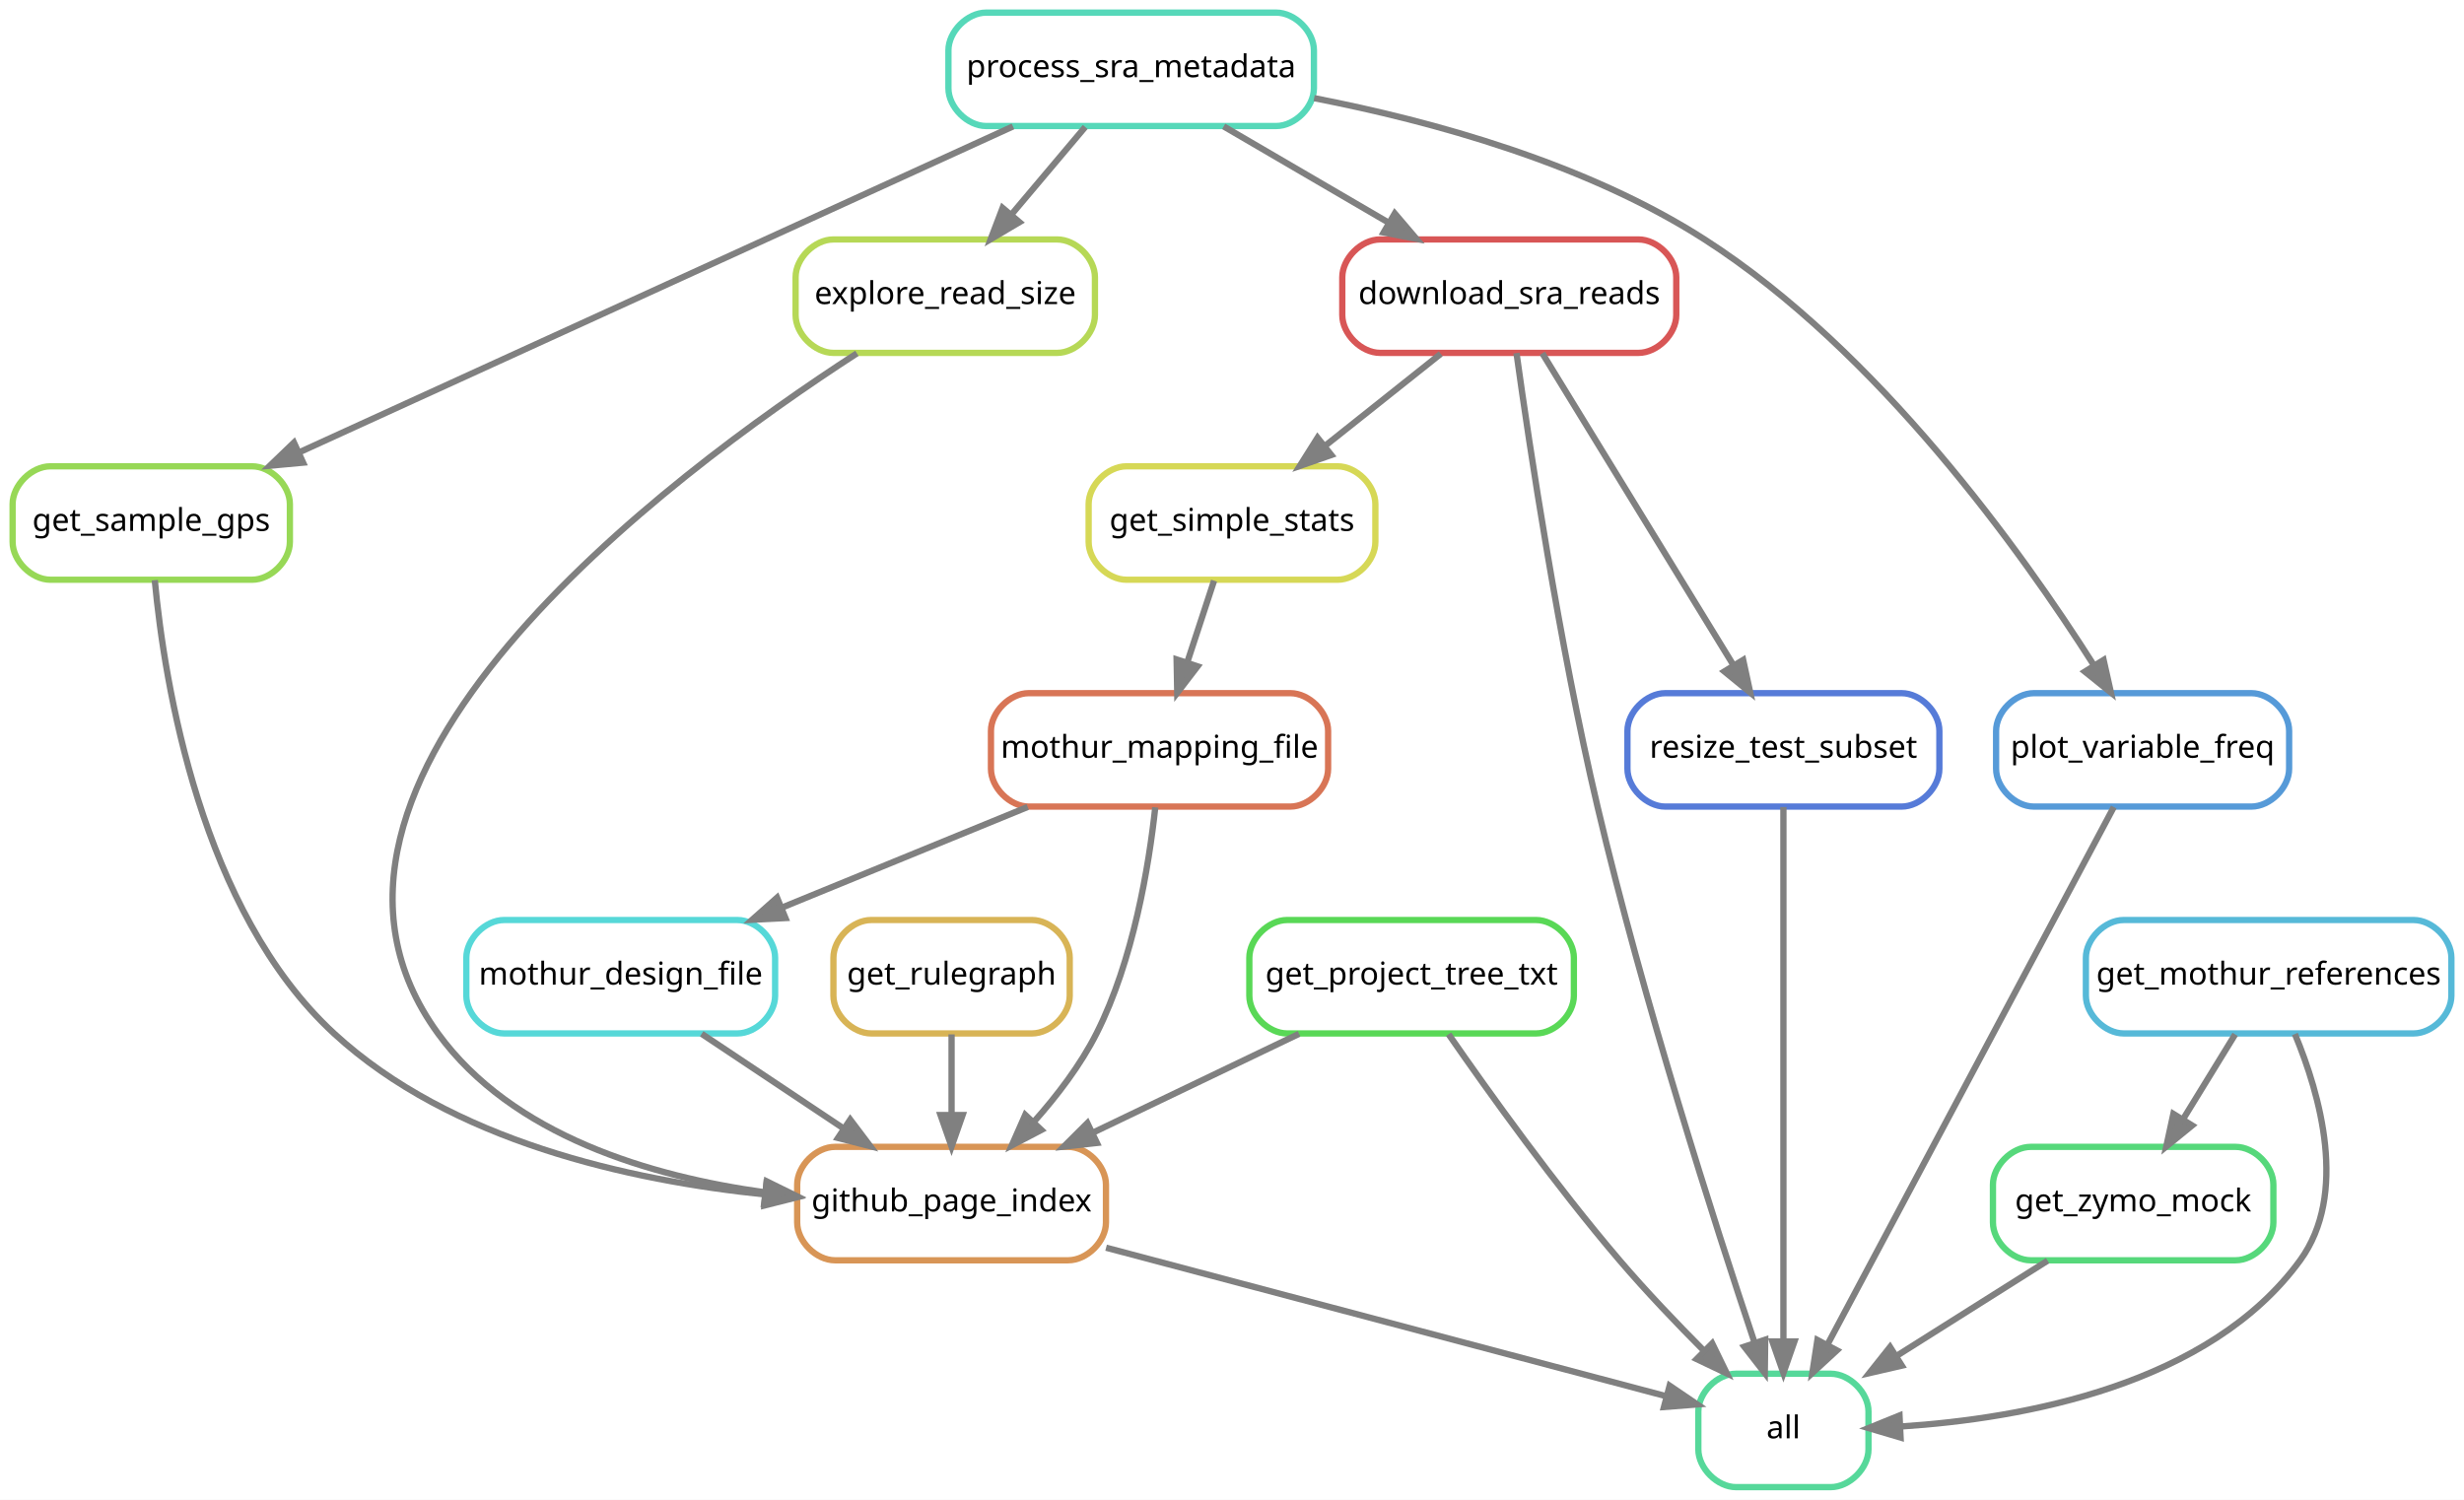
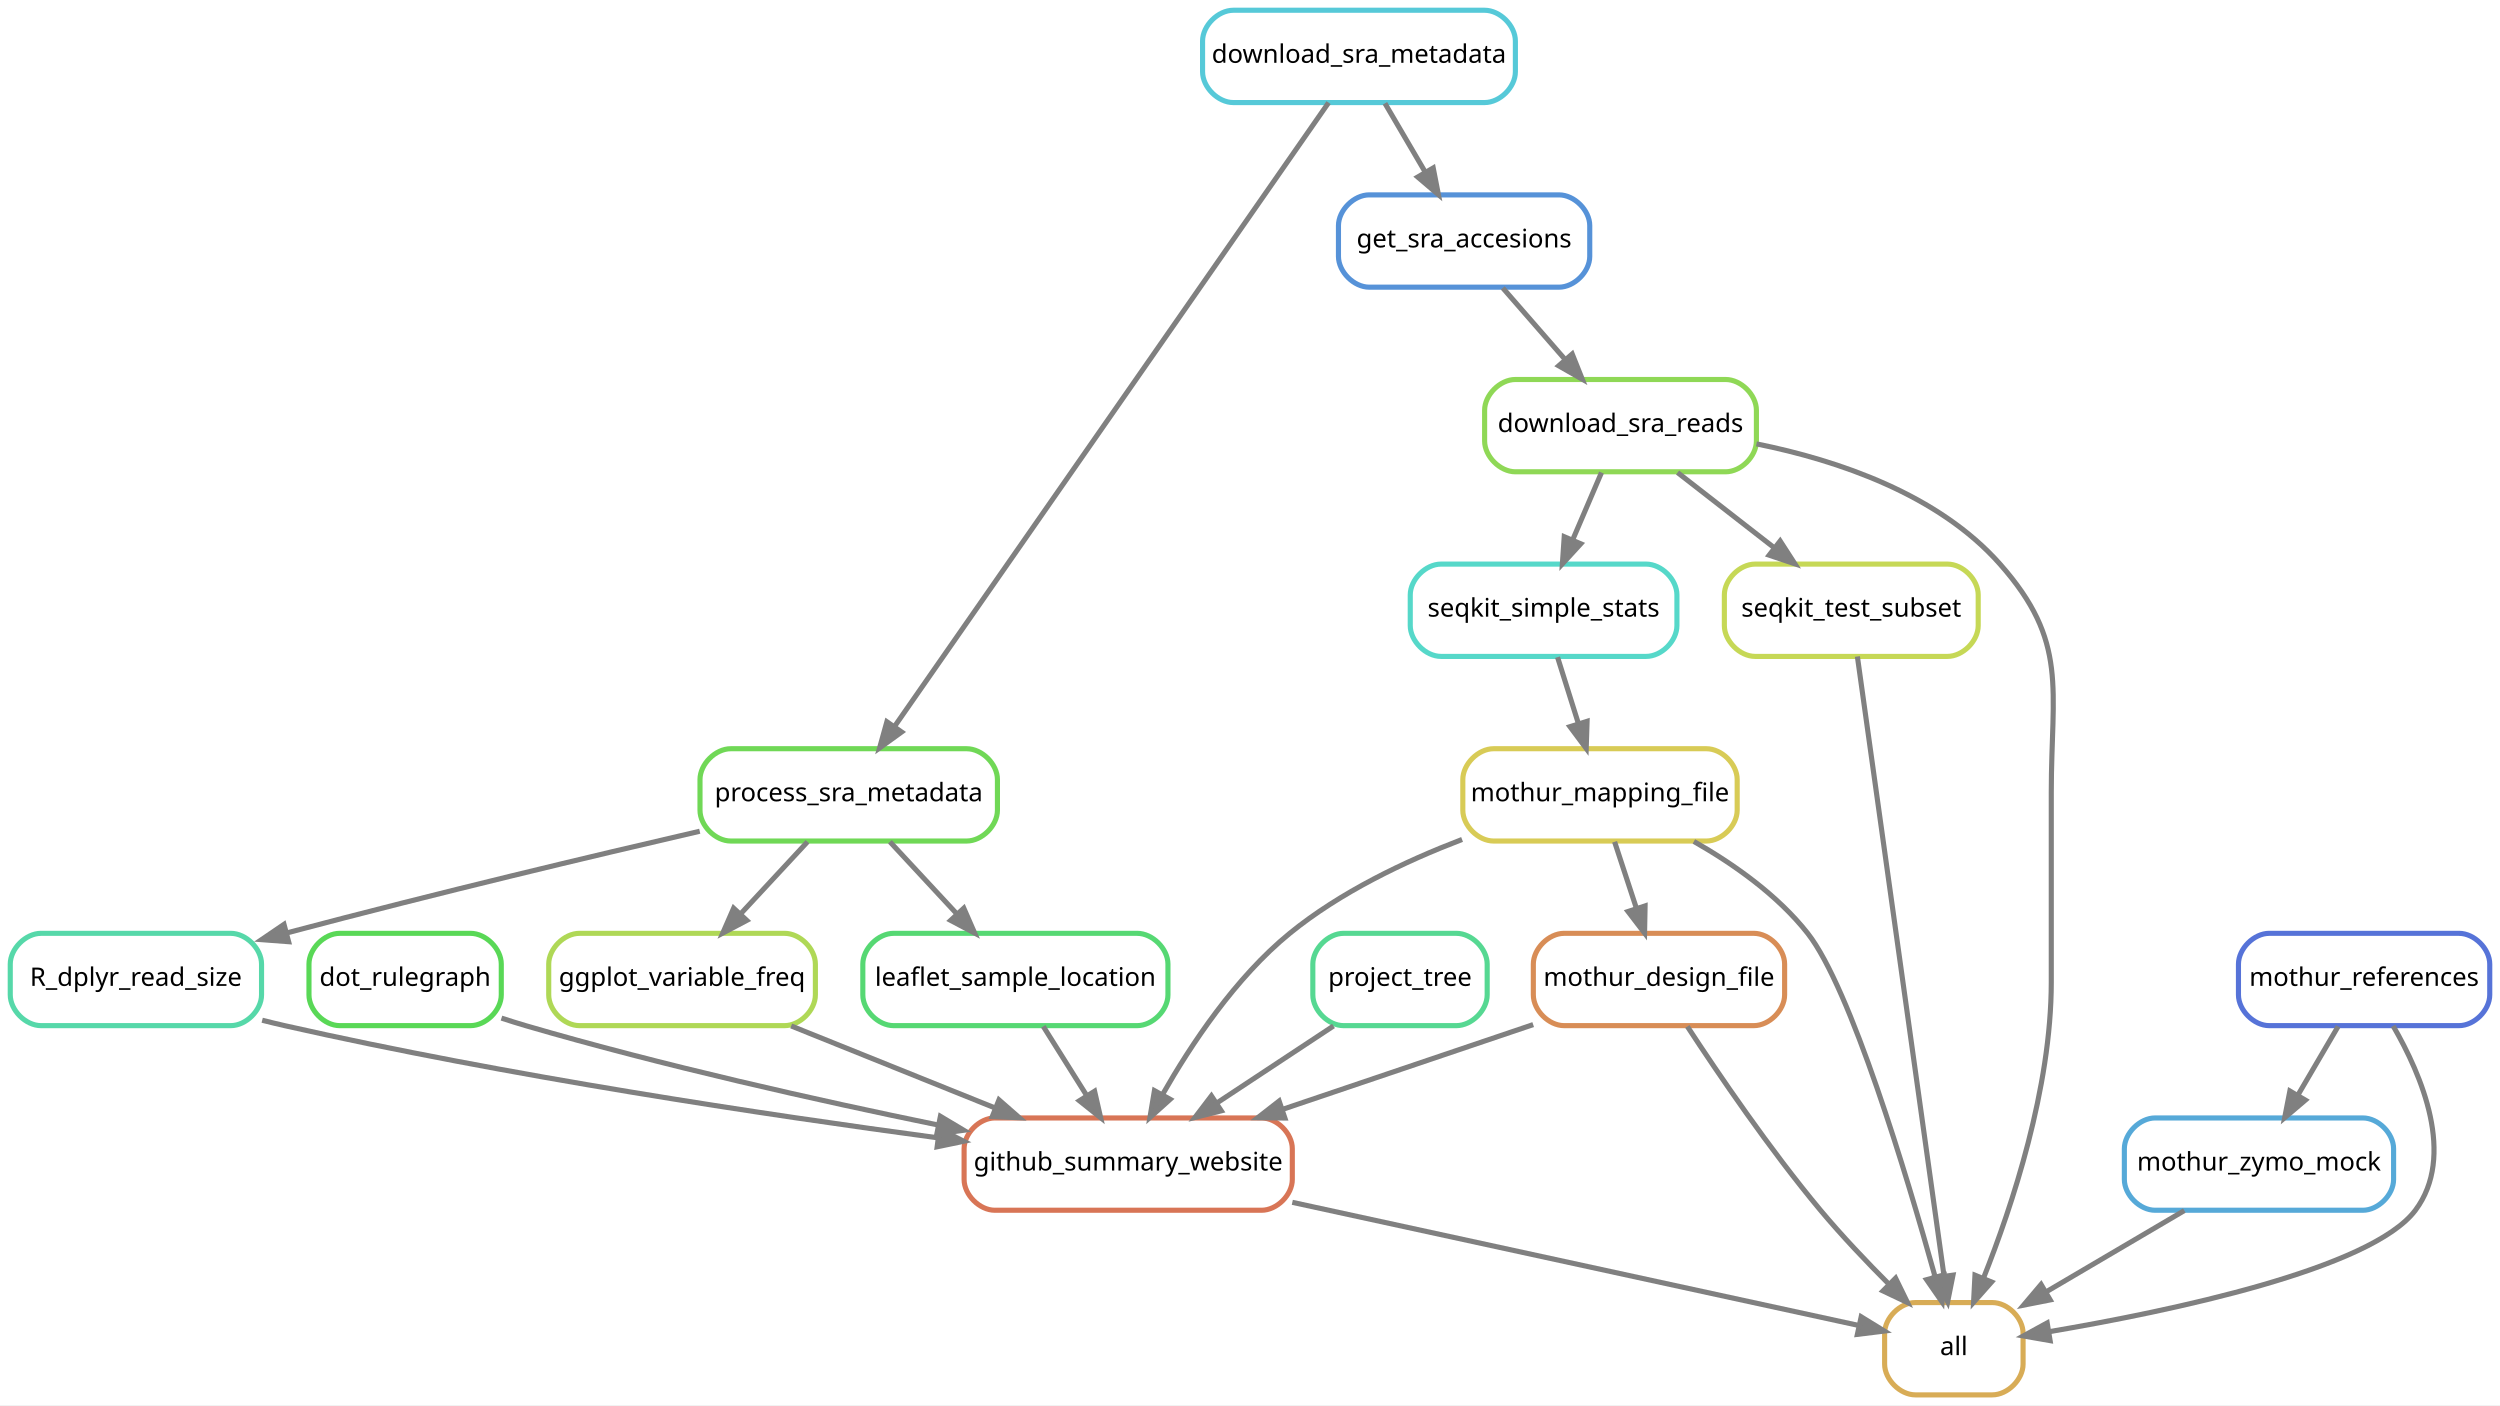
- <svg xmlns="http://www.w3.org/2000/svg" width="782pt" height="476pt" viewBox="0.00 0.00 782.00 476.00">
-   <g id="graph0" class="graph" transform="scale(1 1) rotate(0) translate(4 472)">
-     <polygon fill="white" stroke="none" points="-4,4 -4,-472 778,-472 778,4 -4,4" />
+ <svg xmlns="http://www.w3.org/2000/svg" width="975pt" height="548pt" viewBox="0.00 0.00 975.00 548.00">
+   <g id="graph0" class="graph" transform="scale(1 1) rotate(0) translate(4 544)">
+     <polygon fill="white" stroke="none" points="-4,4 -4,-544 971,-544 971,4 -4,4" />
    <g id="node1" class="node">
-       <path fill="none" stroke="#56d89a" stroke-width="2" d="M577,-36C577,-36 547,-36 547,-36 541,-36 535,-30 535,-24 535,-24 535,-12 535,-12 535,-6 541,0 547,0 547,0 577,0 577,0 583,0 589,-6 589,-12 589,-12 589,-24 589,-24 589,-30 583,-36 577,-36" />
-       <text text-anchor="middle" x="562" y="-15.5" font-family="sans" font-size="10.00">all</text>
+       <path fill="none" stroke="#d8ac56" stroke-width="2" d="M773,-36C773,-36 743,-36 743,-36 737,-36 731,-30 731,-24 731,-24 731,-12 731,-12 731,-6 737,0 743,0 743,0 773,0 773,0 779,0 785,-6 785,-12 785,-12 785,-24 785,-24 785,-30 779,-36 773,-36" />
+       <text text-anchor="middle" x="758" y="-15.5" font-family="sans" font-size="10.00">all</text>
    </g>
    <g id="node2" class="node">
-       <path fill="none" stroke="#d89556" stroke-width="2" d="M335,-108C335,-108 261,-108 261,-108 255,-108 249,-102 249,-96 249,-96 249,-84 249,-84 249,-78 255,-72 261,-72 261,-72 335,-72 335,-72 341,-72 347,-78 347,-84 347,-84 347,-96 347,-96 347,-102 341,-108 335,-108" />
-       <text text-anchor="middle" x="298" y="-87.5" font-family="sans" font-size="10.00">github_page_index</text>
+       <path fill="none" stroke="#d87556" stroke-width="2" d="M488,-108C488,-108 384,-108 384,-108 378,-108 372,-102 372,-96 372,-96 372,-84 372,-84 372,-78 378,-72 384,-72 384,-72 488,-72 488,-72 494,-72 500,-78 500,-84 500,-84 500,-96 500,-96 500,-102 494,-108 488,-108" />
+       <text text-anchor="middle" x="436" y="-87.5" font-family="sans" font-size="10.00">github_summary_website</text>
    </g>
    <g id="edge6" class="edge">
-       <path fill="none" stroke="grey" stroke-width="2" d="M347.04,-76C398.58,-62.33 478.49,-41.14 524.99,-28.81" />
-       <polygon fill="grey" stroke="grey" stroke-width="2" points="525.89,-32.2 534.66,-26.25 524.09,-25.43 525.89,-32.2" />
+       <path fill="none" stroke="grey" stroke-width="2" d="M500,-75.09C566.17,-60.7 667.18,-38.74 721.08,-27.03" />
+       <polygon fill="grey" stroke="grey" stroke-width="2" points="721.86,-30.44 730.89,-24.89 720.38,-23.6 721.86,-30.44" />
    </g>
    <g id="node3" class="node">
-       <path fill="none" stroke="#d8b456" stroke-width="2" d="M323.5,-180C323.5,-180 272.5,-180 272.5,-180 266.5,-180 260.5,-174 260.5,-168 260.5,-168 260.5,-156 260.5,-156 260.5,-150 266.5,-144 272.5,-144 272.5,-144 323.5,-144 323.5,-144 329.5,-144 335.5,-150 335.5,-156 335.5,-156 335.5,-168 335.5,-168 335.5,-174 329.5,-180 323.5,-180" />
-       <text text-anchor="middle" x="298" y="-159.5" font-family="sans" font-size="10.00">get_rulegraph</text>
+       <path fill="none" stroke="#59d856" stroke-width="2" d="M179.5,-180C179.5,-180 128.5,-180 128.5,-180 122.5,-180 116.5,-174 116.5,-168 116.5,-168 116.5,-156 116.5,-156 116.5,-150 122.5,-144 128.5,-144 128.5,-144 179.5,-144 179.5,-144 185.5,-144 191.5,-150 191.5,-156 191.5,-156 191.5,-168 191.5,-168 191.5,-174 185.5,-180 179.5,-180" />
+       <text text-anchor="middle" x="154" y="-159.5" font-family="sans" font-size="10.00">dot_rulegraph</text>
+     </g>
+     <g id="edge14" class="edge">
+       <path fill="none" stroke="grey" stroke-width="2" d="M191.57,-146.94C194.75,-145.9 197.92,-144.9 201,-144 254.2,-128.45 315.3,-114.79 361.86,-105.24" />
+       <polygon fill="grey" stroke="grey" stroke-width="2" points="362.76,-108.63 371.86,-103.2 361.37,-101.77 362.76,-108.63" />
+     </g>
+     <g id="node4" class="node">
+       <path fill="none" stroke="#afd856" stroke-width="2" d="M302,-180C302,-180 222,-180 222,-180 216,-180 210,-174 210,-168 210,-168 210,-156 210,-156 210,-150 216,-144 222,-144 222,-144 302,-144 302,-144 308,-144 314,-150 314,-156 314,-156 314,-168 314,-168 314,-174 308,-180 302,-180" />
+       <text text-anchor="middle" x="262" y="-159.5" font-family="sans" font-size="10.00">ggplot_variable_freq</text>
+     </g>
+     <g id="edge10" class="edge">
+       <path fill="none" stroke="grey" stroke-width="2" d="M304.57,-143.88C328.56,-134.22 358.73,-122.09 384.1,-111.88" />
+       <polygon fill="grey" stroke="grey" stroke-width="2" points="385.6,-115.05 393.57,-108.07 382.99,-108.55 385.6,-115.05" />
+     </g>
+     <g id="node5" class="node">
+       <path fill="none" stroke="#70d856" stroke-width="2" d="M373,-252C373,-252 281,-252 281,-252 275,-252 269,-246 269,-240 269,-240 269,-228 269,-228 269,-222 275,-216 281,-216 281,-216 373,-216 373,-216 379,-216 385,-222 385,-228 385,-228 385,-240 385,-240 385,-246 379,-252 373,-252" />
+       <text text-anchor="middle" x="327" y="-231.5" font-family="sans" font-size="10.00">process_sra_metadata</text>
+     </g>
+     <g id="edge15" class="edge">
+       <path fill="none" stroke="grey" stroke-width="2" d="M310.93,-215.7C303.06,-207.22 293.44,-196.86 284.83,-187.58" />
+       <polygon fill="grey" stroke="grey" stroke-width="2" points="287.25,-185.05 277.88,-180.1 282.12,-189.81 287.25,-185.05" />
+     </g>
+     <g id="node7" class="node">
+       <path fill="none" stroke="#56d873" stroke-width="2" d="M439.5,-180C439.5,-180 344.5,-180 344.5,-180 338.5,-180 332.5,-174 332.5,-168 332.5,-168 332.5,-156 332.5,-156 332.5,-150 338.5,-144 344.5,-144 344.5,-144 439.5,-144 439.5,-144 445.5,-144 451.5,-150 451.5,-156 451.5,-156 451.5,-168 451.5,-168 451.5,-174 445.5,-180 439.5,-180" />
+       <text text-anchor="middle" x="392" y="-159.5" font-family="sans" font-size="10.00">leaflet_sample_location</text>
+     </g>
+     <g id="edge17" class="edge">
+       <path fill="none" stroke="grey" stroke-width="2" d="M343.07,-215.7C350.94,-207.22 360.56,-196.86 369.17,-187.58" />
+       <polygon fill="grey" stroke="grey" stroke-width="2" points="371.88,-189.81 376.12,-180.1 366.75,-185.05 371.88,-189.81" />
+     </g>
+     <g id="node9" class="node">
+       <path fill="none" stroke="#56d8a9" stroke-width="2" d="M86,-180C86,-180 12,-180 12,-180 6,-180 0,-174 0,-168 0,-168 0,-156 0,-156 0,-150 6,-144 12,-144 12,-144 86,-144 86,-144 92,-144 98,-150 98,-156 98,-156 98,-168 98,-168 98,-174 92,-180 86,-180" />
+       <text text-anchor="middle" x="49" y="-159.5" font-family="sans" font-size="10.00">R_dplyr_read_size</text>
+     </g>
+     <g id="edge18" class="edge">
+       <path fill="none" stroke="grey" stroke-width="2" d="M268.9,-219.82C226.7,-210.05 167.99,-196.09 107.69,-180.12" />
+       <polygon fill="grey" stroke="grey" stroke-width="2" points="108.56,-176.74 98,-177.54 106.76,-183.5 108.56,-176.74" />
+     </g>
+     <g id="node6" class="node">
+       <path fill="none" stroke="#56c9d8" stroke-width="2" d="M575,-540C575,-540 477,-540 477,-540 471,-540 465,-534 465,-528 465,-528 465,-516 465,-516 465,-510 471,-504 477,-504 477,-504 575,-504 575,-504 581,-504 587,-510 587,-516 587,-516 587,-528 587,-528 587,-534 581,-540 575,-540" />
+       <text text-anchor="middle" x="526" y="-519.5" font-family="sans" font-size="10.00">download_sra_metadata</text>
+     </g>
+     <g id="edge16" class="edge">
+       <path fill="none" stroke="grey" stroke-width="2" d="M514.15,-503.97C480.63,-455.8 385.01,-318.37 344.97,-260.83" />
+       <polygon fill="grey" stroke="grey" stroke-width="2" points="347.63,-258.52 339.04,-252.31 341.88,-262.51 347.63,-258.52" />
+     </g>
+     <g id="node13" class="node">
+       <path fill="none" stroke="#5692d8" stroke-width="2" d="M604,-468C604,-468 530,-468 530,-468 524,-468 518,-462 518,-456 518,-456 518,-444 518,-444 518,-438 524,-432 530,-432 530,-432 604,-432 604,-432 610,-432 616,-438 616,-444 616,-444 616,-456 616,-456 616,-462 610,-468 604,-468" />
+       <text text-anchor="middle" x="567" y="-447.5" font-family="sans" font-size="10.00">get_sra_accesions</text>
+     </g>
+     <g id="edge22" class="edge">
+       <path fill="none" stroke="grey" stroke-width="2" d="M536.13,-503.7C540.85,-495.64 546.56,-485.89 551.78,-476.98" />
+       <polygon fill="grey" stroke="grey" stroke-width="2" points="554.95,-478.5 556.98,-468.1 548.91,-474.96 554.95,-478.5" />
+     </g>
+     <g id="edge11" class="edge">
+       <path fill="none" stroke="grey" stroke-width="2" d="M402.88,-143.7C407.99,-135.56 414.2,-125.69 419.84,-116.7" />
+       <polygon fill="grey" stroke="grey" stroke-width="2" points="422.89,-118.43 425.25,-108.1 416.96,-114.71 422.89,-118.43" />
+     </g>
+     <g id="node8" class="node">
+       <path fill="none" stroke="#56d892" stroke-width="2" d="M564,-180C564,-180 520,-180 520,-180 514,-180 508,-174 508,-168 508,-168 508,-156 508,-156 508,-150 514,-144 520,-144 520,-144 564,-144 564,-144 570,-144 576,-150 576,-156 576,-156 576,-168 576,-168 576,-174 570,-180 564,-180" />
+       <text text-anchor="middle" x="542" y="-159.5" font-family="sans" font-size="10.00">project_tree</text>
+     </g>
+     <g id="edge12" class="edge">
+       <path fill="none" stroke="grey" stroke-width="2" d="M516.07,-143.88C502.34,-134.81 485.29,-123.55 470.46,-113.76" />
+       <polygon fill="grey" stroke="grey" stroke-width="2" points="472.3,-110.78 462.03,-108.19 468.45,-116.62 472.3,-110.78" />
+     </g>
+     <g id="edge13" class="edge">
+       <path fill="none" stroke="grey" stroke-width="2" d="M98.25,-146.11C101.2,-145.36 104.13,-144.65 107,-144 193.68,-124.4 294.8,-109.24 361.81,-100.24" />
+       <polygon fill="grey" stroke="grey" stroke-width="2" points="362.41,-103.7 371.86,-98.91 361.49,-96.76 362.41,-103.7" />
+     </g>
+     <g id="node10" class="node">
+       <path fill="none" stroke="#d8cb56" stroke-width="2" d="M661.5,-252C661.5,-252 578.5,-252 578.5,-252 572.5,-252 566.5,-246 566.5,-240 566.5,-240 566.5,-228 566.5,-228 566.5,-222 572.5,-216 578.5,-216 578.5,-216 661.5,-216 661.5,-216 667.5,-216 673.5,-222 673.5,-228 673.5,-228 673.5,-240 673.5,-240 673.5,-246 667.5,-252 661.5,-252" />
+       <text text-anchor="middle" x="620" y="-231.5" font-family="sans" font-size="10.00">mothur_mapping_file</text>
+     </g>
+     <g id="edge2" class="edge">
+       <path fill="none" stroke="grey" stroke-width="2" d="M656.61,-215.84C672.11,-207.01 689.27,-194.93 701,-180 717.72,-158.71 739.59,-85.88 750.75,-45.86" />
+       <polygon fill="grey" stroke="grey" stroke-width="2" points="754.13,-46.79 753.42,-36.22 747.38,-44.92 754.13,-46.79" />
    </g>
    <g id="edge9" class="edge">
-       <path fill="none" stroke="grey" stroke-width="2" d="M298,-143.7C298,-135.98 298,-126.71 298,-118.11" />
-       <polygon fill="grey" stroke="grey" stroke-width="2" points="301.5,-118.1 298,-108.1 294.5,-118.1 301.5,-118.1" />
+       <path fill="none" stroke="grey" stroke-width="2" d="M566.21,-216.61C543.87,-208.07 518.64,-196.01 499,-180 477.81,-162.73 460.49,-136.63 449.4,-117.16" />
+       <polygon fill="grey" stroke="grey" stroke-width="2" points="452.36,-115.27 444.48,-108.2 446.23,-118.65 452.36,-115.27" />
    </g>
-     <g id="node4" class="node">
-       <path fill="none" stroke="#97d856" stroke-width="2" d="M76,-324C76,-324 12,-324 12,-324 6,-324 0,-318 0,-312 0,-312 0,-300 0,-300 0,-294 6,-288 12,-288 12,-288 76,-288 76,-288 82,-288 88,-294 88,-300 88,-300 88,-312 88,-312 88,-318 82,-324 76,-324" />
-       <text text-anchor="middle" x="44" y="-303.5" font-family="sans" font-size="10.00">get_sample_gps</text>
+     <g id="node14" class="node">
+       <path fill="none" stroke="#d88d56" stroke-width="2" d="M680,-180C680,-180 606,-180 606,-180 600,-180 594,-174 594,-168 594,-168 594,-156 594,-156 594,-150 600,-144 606,-144 606,-144 680,-144 680,-144 686,-144 692,-150 692,-156 692,-156 692,-168 692,-168 692,-174 686,-180 680,-180" />
+       <text text-anchor="middle" x="643" y="-159.5" font-family="sans" font-size="10.00">mothur_design_file</text>
    </g>
-     <g id="edge10" class="edge">
-       <path fill="none" stroke="grey" stroke-width="2" d="M45.12,-287.86C48.22,-255 59.72,-182.96 102,-144 139.08,-109.83 195.91,-97.3 238.85,-92.89" />
-       <polygon fill="grey" stroke="grey" stroke-width="2" points="239.24,-96.37 248.89,-91.98 238.61,-89.4 239.24,-96.37" />
+     <g id="edge23" class="edge">
+       <path fill="none" stroke="grey" stroke-width="2" d="M625.69,-215.7C628.25,-207.9 631.33,-198.51 634.18,-189.83" />
+       <polygon fill="grey" stroke="grey" stroke-width="2" points="637.58,-190.7 637.38,-180.1 630.93,-188.51 637.58,-190.7" />
    </g>
-     <g id="node5" class="node">
-       <path fill="none" stroke="#56d8b9" stroke-width="2" d="M401,-468C401,-468 309,-468 309,-468 303,-468 297,-462 297,-456 297,-456 297,-444 297,-444 297,-438 303,-432 309,-432 309,-432 401,-432 401,-432 407,-432 413,-438 413,-444 413,-444 413,-456 413,-456 413,-462 407,-468 401,-468" />
-       <text text-anchor="middle" x="355" y="-447.5" font-family="sans" font-size="10.00">process_sra_metadata</text>
+     <g id="node11" class="node">
+       <path fill="none" stroke="#56d8c9" stroke-width="2" d="M638,-324C638,-324 558,-324 558,-324 552,-324 546,-318 546,-312 546,-312 546,-300 546,-300 546,-294 552,-288 558,-288 558,-288 638,-288 638,-288 644,-288 650,-294 650,-300 650,-300 650,-312 650,-312 650,-318 644,-324 638,-324" />
+       <text text-anchor="middle" x="598" y="-303.5" font-family="sans" font-size="10.00">seqkit_simple_stats</text>
    </g>
-     <g id="edge14" class="edge">
-       <path fill="none" stroke="grey" stroke-width="2" d="M317.49,-431.87C260.63,-405.91 152.72,-356.64 90.81,-328.37" />
-       <polygon fill="grey" stroke="grey" stroke-width="2" points="92.2,-325.16 81.65,-324.19 89.29,-331.53 92.2,-325.16" />
-     </g>
-     <g id="node7" class="node">
-       <path fill="none" stroke="#b6d856" stroke-width="2" d="M331.5,-396C331.5,-396 260.5,-396 260.5,-396 254.5,-396 248.5,-390 248.5,-384 248.5,-384 248.5,-372 248.5,-372 248.5,-366 254.5,-360 260.5,-360 260.5,-360 331.5,-360 331.5,-360 337.5,-360 343.5,-366 343.5,-372 343.5,-372 343.5,-384 343.5,-384 343.5,-390 337.5,-396 331.5,-396" />
-       <text text-anchor="middle" x="296" y="-375.5" font-family="sans" font-size="10.00">explore_read_size</text>
-     </g>
-     <g id="edge15" class="edge">
-       <path fill="none" stroke="grey" stroke-width="2" d="M340.42,-431.7C333.34,-423.3 324.72,-413.07 316.95,-403.86" />
-       <polygon fill="grey" stroke="grey" stroke-width="2" points="319.54,-401.49 310.42,-396.1 314.19,-406.01 319.54,-401.49" />
-     </g>
-     <g id="node10" class="node">
-       <path fill="none" stroke="#d85656" stroke-width="2" d="M516,-396C516,-396 434,-396 434,-396 428,-396 422,-390 422,-384 422,-384 422,-372 422,-372 422,-366 428,-360 434,-360 434,-360 516,-360 516,-360 522,-360 528,-366 528,-372 528,-372 528,-384 528,-384 528,-390 522,-396 516,-396" />
-       <text text-anchor="middle" x="475" y="-375.5" font-family="sans" font-size="10.00">download_sra_reads</text>
-     </g>
-     <g id="edge18" class="edge">
-       <path fill="none" stroke="grey" stroke-width="2" d="M384.36,-431.88C400.05,-422.72 419.56,-411.34 436.45,-401.48" />
-       <polygon fill="grey" stroke="grey" stroke-width="2" points="438.66,-404.25 445.53,-396.19 435.13,-398.21 438.66,-404.25" />
+     <g id="edge19" class="edge">
+       <path fill="none" stroke="grey" stroke-width="2" d="M603.44,-287.7C605.89,-279.9 608.84,-270.51 611.57,-261.83" />
+       <polygon fill="grey" stroke="grey" stroke-width="2" points="614.96,-262.69 614.62,-252.1 608.29,-260.59 614.96,-262.69" />
    </g>
    <g id="node12" class="node">
-       <path fill="none" stroke="#569ad8" stroke-width="2" d="M710.5,-252C710.5,-252 641.5,-252 641.5,-252 635.5,-252 629.5,-246 629.5,-240 629.5,-240 629.5,-228 629.5,-228 629.5,-222 635.5,-216 641.5,-216 641.5,-216 710.5,-216 710.5,-216 716.5,-216 722.5,-222 722.5,-228 722.5,-228 722.5,-240 722.5,-240 722.5,-246 716.5,-252 710.5,-252" />
-       <text text-anchor="middle" x="676" y="-231.5" font-family="sans" font-size="10.00">plot_variable_freq</text>
+       <path fill="none" stroke="#8fd856" stroke-width="2" d="M669,-396C669,-396 587,-396 587,-396 581,-396 575,-390 575,-384 575,-384 575,-372 575,-372 575,-366 581,-360 587,-360 587,-360 669,-360 669,-360 675,-360 681,-366 681,-372 681,-372 681,-384 681,-384 681,-390 675,-396 669,-396" />
+       <text text-anchor="middle" x="628" y="-375.5" font-family="sans" font-size="10.00">download_sra_reads</text>
+     </g>
+     <g id="edge5" class="edge">
+       <path fill="none" stroke="grey" stroke-width="2" d="M681.02,-370.89C712.95,-364.44 751.96,-351.19 776,-324 802.85,-293.63 796,-275.54 796,-235 796,-235 796,-235 796,-161 796,-119.63 780.77,-73.72 769.59,-45.61" />
+       <polygon fill="grey" stroke="grey" stroke-width="2" points="772.72,-44.02 765.69,-36.09 766.24,-46.67 772.72,-44.02" />
    </g>
    <g id="edge20" class="edge">
-       <path fill="none" stroke="grey" stroke-width="2" d="M413.07,-440.85C450.69,-433.54 499.48,-420.1 537,-396 592.19,-360.55 637.71,-296.78 660.41,-261.06" />
-       <polygon fill="grey" stroke="grey" stroke-width="2" points="663.62,-262.53 665.94,-252.2 657.68,-258.83 663.62,-262.53" />
+       <path fill="none" stroke="grey" stroke-width="2" d="M620.58,-359.7C617.21,-351.81 613.13,-342.3 609.38,-333.55" />
+       <polygon fill="grey" stroke="grey" stroke-width="2" points="612.49,-331.92 605.33,-324.1 606.05,-334.67 612.49,-331.92" />
    </g>
-     <g id="node6" class="node">
-       <path fill="none" stroke="#59d856" stroke-width="2" d="M483.5,-180C483.5,-180 404.5,-180 404.5,-180 398.5,-180 392.5,-174 392.5,-168 392.5,-168 392.5,-156 392.5,-156 392.5,-150 398.5,-144 404.5,-144 404.5,-144 483.5,-144 483.5,-144 489.5,-144 495.5,-150 495.5,-156 495.5,-156 495.5,-168 495.5,-168 495.5,-174 489.5,-180 483.5,-180" />
-       <text text-anchor="middle" x="444" y="-159.5" font-family="sans" font-size="10.00">get_project_tree_txt</text>
+     <g id="node15" class="node">
+       <path fill="none" stroke="#c6d856" stroke-width="2" d="M755.5,-324C755.5,-324 680.5,-324 680.5,-324 674.5,-324 668.5,-318 668.5,-312 668.5,-312 668.5,-300 668.5,-300 668.5,-294 674.5,-288 680.5,-288 680.5,-288 755.5,-288 755.5,-288 761.5,-288 767.5,-294 767.5,-300 767.5,-300 767.5,-312 767.5,-312 767.5,-318 761.5,-324 755.5,-324" />
+       <text text-anchor="middle" x="718" y="-303.5" font-family="sans" font-size="10.00">seqkit_test_subset</text>
+     </g>
+     <g id="edge24" class="edge">
+       <path fill="none" stroke="grey" stroke-width="2" d="M650.25,-359.7C661.58,-350.88 675.53,-340.03 687.82,-330.47" />
+       <polygon fill="grey" stroke="grey" stroke-width="2" points="690.26,-333.01 696.01,-324.1 685.97,-327.48 690.26,-333.01" />
+     </g>
+     <g id="edge21" class="edge">
+       <path fill="none" stroke="grey" stroke-width="2" d="M582.08,-431.7C589.39,-423.3 598.31,-413.07 606.34,-403.86" />
+       <polygon fill="grey" stroke="grey" stroke-width="2" points="609.16,-405.94 613.09,-396.1 603.89,-401.34 609.16,-405.94" />
+     </g>
+     <g id="edge1" class="edge">
+       <path fill="none" stroke="grey" stroke-width="2" d="M654.07,-143.67C666.09,-125.29 686.22,-95.68 706,-72 714.26,-62.11 724.01,-51.86 732.81,-43.04" />
+       <polygon fill="grey" stroke="grey" stroke-width="2" points="735.28,-45.52 739.93,-36 730.36,-40.54 735.28,-45.52" />
+     </g>
+     <g id="edge8" class="edge">
+       <path fill="none" stroke="grey" stroke-width="2" d="M593.94,-144.41C564.71,-134.52 527.37,-121.9 496.34,-111.4" />
+       <polygon fill="grey" stroke="grey" stroke-width="2" points="497.1,-107.97 486.5,-108.08 494.86,-114.6 497.1,-107.97" />
+     </g>
+     <g id="edge3" class="edge">
+       <path fill="none" stroke="grey" stroke-width="2" d="M720.38,-287.97C727.06,-240.19 746.02,-104.62 754.19,-46.27" />
+       <polygon fill="grey" stroke="grey" stroke-width="2" points="757.66,-46.69 755.58,-36.31 750.73,-45.73 757.66,-46.69" />
+     </g>
+     <g id="node16" class="node">
+       <path fill="none" stroke="#5673d8" stroke-width="2" d="M955,-180C955,-180 881,-180 881,-180 875,-180 869,-174 869,-168 869,-168 869,-156 869,-156 869,-150 875,-144 881,-144 881,-144 955,-144 955,-144 961,-144 967,-150 967,-156 967,-156 967,-168 967,-168 967,-174 961,-180 955,-180" />
+       <text text-anchor="middle" x="918" y="-159.5" font-family="sans" font-size="10.00">mothur_references</text>
+     </g>
+     <g id="edge7" class="edge">
+       <path fill="none" stroke="grey" stroke-width="2" d="M929.32,-143.89C940.5,-124.6 953.84,-93.18 938,-72 920.87,-49.09 842.53,-32.67 795.03,-24.62" />
+       <polygon fill="grey" stroke="grey" stroke-width="2" points="795.54,-21.16 785.11,-22.98 794.4,-28.06 795.54,-21.16" />
+     </g>
+     <g id="node17" class="node">
+       <path fill="none" stroke="#56a9d8" stroke-width="2" d="M917.5,-108C917.5,-108 836.5,-108 836.5,-108 830.5,-108 824.5,-102 824.5,-96 824.5,-96 824.5,-84 824.5,-84 824.5,-78 830.5,-72 836.5,-72 836.5,-72 917.5,-72 917.5,-72 923.5,-72 929.5,-78 929.5,-84 929.5,-84 929.5,-96 929.5,-96 929.5,-102 923.5,-108 917.5,-108" />
+       <text text-anchor="middle" x="877" y="-87.5" font-family="sans" font-size="10.00">mothur_zymo_mock</text>
+     </g>
+     <g id="edge25" class="edge">
+       <path fill="none" stroke="grey" stroke-width="2" d="M907.87,-143.7C903.15,-135.64 897.44,-125.89 892.22,-116.98" />
+       <polygon fill="grey" stroke="grey" stroke-width="2" points="895.09,-114.96 887.02,-108.1 889.05,-118.5 895.09,-114.96" />
    </g>
    <g id="edge4" class="edge">
-       <path fill="none" stroke="grey" stroke-width="2" d="M455.74,-143.74C468.45,-125.4 489.63,-95.84 510,-72 518.37,-62.2 528.14,-51.97 536.93,-43.14" />
-       <polygon fill="grey" stroke="grey" stroke-width="2" points="539.4,-45.62 544.04,-36.09 534.47,-40.65 539.4,-45.62" />
-     </g>
-     <g id="edge12" class="edge">
-       <path fill="none" stroke="grey" stroke-width="2" d="M408.28,-143.88C388.5,-134.39 363.73,-122.51 342.67,-112.42" />
-       <polygon fill="grey" stroke="grey" stroke-width="2" points="344.13,-109.24 333.6,-108.07 341.1,-115.55 344.13,-109.24" />
-     </g>
-     <g id="edge11" class="edge">
-       <path fill="none" stroke="grey" stroke-width="2" d="M267.96,-359.85C207.98,-321.02 77.21,-223.56 135,-144 158.58,-111.54 202.53,-98.57 238.86,-93.56" />
-       <polygon fill="grey" stroke="grey" stroke-width="2" points="239.37,-97.03 248.88,-92.35 238.53,-90.08 239.37,-97.03" />
-     </g>
-     <g id="node8" class="node">
-       <path fill="none" stroke="#d87556" stroke-width="2" d="M405.5,-252C405.5,-252 322.5,-252 322.5,-252 316.5,-252 310.5,-246 310.5,-240 310.5,-240 310.5,-228 310.5,-228 310.5,-222 316.5,-216 322.5,-216 322.5,-216 405.5,-216 405.5,-216 411.5,-216 417.5,-222 417.5,-228 417.5,-228 417.5,-240 417.5,-240 417.5,-246 411.5,-252 405.5,-252" />
-       <text text-anchor="middle" x="364" y="-231.5" font-family="sans" font-size="10.00">mothur_mapping_file</text>
-     </g>
-     <g id="edge8" class="edge">
-       <path fill="none" stroke="grey" stroke-width="2" d="M362.65,-215.76C360.63,-197.19 355.71,-167.18 344,-144 338.92,-133.95 331.51,-124.24 324.11,-115.95" />
-       <polygon fill="grey" stroke="grey" stroke-width="2" points="326.49,-113.37 317.11,-108.46 321.38,-118.15 326.49,-113.37" />
-     </g>
-     <g id="node11" class="node">
-       <path fill="none" stroke="#56d8d8" stroke-width="2" d="M230,-180C230,-180 156,-180 156,-180 150,-180 144,-174 144,-168 144,-168 144,-156 144,-156 144,-150 150,-144 156,-144 156,-144 230,-144 230,-144 236,-144 242,-150 242,-156 242,-156 242,-168 242,-168 242,-174 236,-180 230,-180" />
-       <text text-anchor="middle" x="193" y="-159.5" font-family="sans" font-size="10.00">mothur_design_file</text>
-     </g>
-     <g id="edge19" class="edge">
-       <path fill="none" stroke="grey" stroke-width="2" d="M322.17,-215.88C298.58,-206.22 268.94,-194.09 244,-183.88" />
-       <polygon fill="grey" stroke="grey" stroke-width="2" points="245.28,-180.62 234.7,-180.07 242.62,-187.1 245.28,-180.62" />
-     </g>
-     <g id="node9" class="node">
-       <path fill="none" stroke="#d6d856" stroke-width="2" d="M420.5,-324C420.5,-324 353.5,-324 353.5,-324 347.5,-324 341.5,-318 341.5,-312 341.5,-312 341.5,-300 341.5,-300 341.5,-294 347.5,-288 353.5,-288 353.5,-288 420.5,-288 420.5,-288 426.5,-288 432.5,-294 432.5,-300 432.5,-300 432.5,-312 432.5,-312 432.5,-318 426.5,-324 420.5,-324" />
-       <text text-anchor="middle" x="387" y="-303.5" font-family="sans" font-size="10.00">get_simple_stats</text>
-     </g>
-     <g id="edge16" class="edge">
-       <path fill="none" stroke="grey" stroke-width="2" d="M381.31,-287.7C378.75,-279.9 375.67,-270.51 372.82,-261.83" />
-       <polygon fill="grey" stroke="grey" stroke-width="2" points="376.07,-260.51 369.62,-252.1 369.42,-262.7 376.07,-260.51" />
-     </g>
-     <g id="edge1" class="edge">
-       <path fill="none" stroke="grey" stroke-width="2" d="M477.29,-359.94C481.4,-330.41 490.76,-267.91 503,-216 517.53,-154.38 540.24,-83.6 552.83,-45.92" />
-       <polygon fill="grey" stroke="grey" stroke-width="2" points="556.22,-46.8 556.09,-36.21 549.59,-44.57 556.22,-46.8" />
-     </g>
-     <g id="edge17" class="edge">
-       <path fill="none" stroke="grey" stroke-width="2" d="M453.25,-359.7C442.16,-350.88 428.53,-340.03 416.51,-330.47" />
-       <polygon fill="grey" stroke="grey" stroke-width="2" points="418.51,-327.59 408.5,-324.1 414.15,-333.07 418.51,-327.59" />
-     </g>
-     <g id="node13" class="node">
-       <path fill="none" stroke="#567bd8" stroke-width="2" d="M599.5,-252C599.5,-252 524.5,-252 524.5,-252 518.5,-252 512.5,-246 512.5,-240 512.5,-240 512.5,-228 512.5,-228 512.5,-222 518.5,-216 524.5,-216 524.5,-216 599.5,-216 599.5,-216 605.5,-216 611.5,-222 611.5,-228 611.5,-228 611.5,-240 611.5,-240 611.5,-246 605.5,-252 599.5,-252" />
-       <text text-anchor="middle" x="562" y="-231.5" font-family="sans" font-size="10.00">resize_test_subset</text>
-     </g>
-     <g id="edge21" class="edge">
-       <path fill="none" stroke="grey" stroke-width="2" d="M485.49,-359.87C500.58,-335.24 528.52,-289.64 546.14,-260.88" />
-       <polygon fill="grey" stroke="grey" stroke-width="2" points="549.23,-262.54 551.47,-252.19 543.26,-258.89 549.23,-262.54" />
-     </g>
-     <g id="edge13" class="edge">
-       <path fill="none" stroke="grey" stroke-width="2" d="M218.69,-143.88C232.29,-134.81 249.17,-123.55 263.86,-113.76" />
-       <polygon fill="grey" stroke="grey" stroke-width="2" points="265.84,-116.65 272.22,-108.19 261.95,-110.82 265.84,-116.65" />
-     </g>
-     <g id="edge2" class="edge">
-       <path fill="none" stroke="grey" stroke-width="2" d="M666.86,-215.85C646.98,-178.52 599.66,-89.69 575.99,-45.26" />
-       <polygon fill="grey" stroke="grey" stroke-width="2" points="578.97,-43.41 571.18,-36.23 572.79,-46.7 578.97,-43.41" />
-     </g>
-     <g id="edge7" class="edge">
-       <path fill="none" stroke="grey" stroke-width="2" d="M562,-215.85C562,-178.83 562,-91.18 562,-46.39" />
-       <polygon fill="grey" stroke="grey" stroke-width="2" points="565.5,-46.23 562,-36.23 558.5,-46.23 565.5,-46.23" />
-     </g>
-     <g id="node14" class="node">
-       <path fill="none" stroke="#56b9d8" stroke-width="2" d="M762,-180C762,-180 670,-180 670,-180 664,-180 658,-174 658,-168 658,-168 658,-156 658,-156 658,-150 664,-144 670,-144 670,-144 762,-144 762,-144 768,-144 774,-150 774,-156 774,-156 774,-168 774,-168 774,-174 768,-180 762,-180" />
-       <text text-anchor="middle" x="716" y="-159.5" font-family="sans" font-size="10.00">get_mothur_references</text>
-     </g>
-     <g id="edge3" class="edge">
-       <path fill="none" stroke="grey" stroke-width="2" d="M724.33,-143.82C732.37,-124.47 741.28,-93 726,-72 697.19,-32.42 638.22,-21.78 599.4,-19.26" />
-       <polygon fill="grey" stroke="grey" stroke-width="2" points="599.19,-15.74 589.03,-18.75 598.85,-22.74 599.19,-15.74" />
-     </g>
-     <g id="node15" class="node">
-       <path fill="none" stroke="#56d87b" stroke-width="2" d="M705.5,-108C705.5,-108 640.5,-108 640.5,-108 634.5,-108 628.5,-102 628.5,-96 628.5,-96 628.5,-84 628.5,-84 628.5,-78 634.5,-72 640.5,-72 640.5,-72 705.5,-72 705.5,-72 711.5,-72 717.5,-78 717.5,-84 717.5,-84 717.5,-96 717.5,-96 717.5,-102 711.5,-108 705.5,-108" />
-       <text text-anchor="middle" x="673" y="-87.5" font-family="sans" font-size="10.00">get_zymo_mock</text>
-     </g>
-     <g id="edge22" class="edge">
-       <path fill="none" stroke="grey" stroke-width="2" d="M705.37,-143.7C700.37,-135.56 694.31,-125.69 688.79,-116.7" />
-       <polygon fill="grey" stroke="grey" stroke-width="2" points="691.72,-114.79 683.51,-108.1 685.76,-118.46 691.72,-114.79" />
-     </g>
-     <g id="edge5" class="edge">
-       <path fill="none" stroke="grey" stroke-width="2" d="M645.85,-71.88C631.47,-62.81 613.62,-51.55 598.09,-41.76" />
-       <polygon fill="grey" stroke="grey" stroke-width="2" points="599.58,-38.56 589.26,-36.19 595.85,-44.48 599.58,-38.56" />
+       <path fill="none" stroke="grey" stroke-width="2" d="M847.89,-71.88C831.6,-62.29 811.16,-50.27 793.88,-40.11" />
+       <polygon fill="grey" stroke="grey" stroke-width="2" points="795.57,-37.04 785.18,-34.99 792.02,-43.07 795.57,-37.04" />
    </g>
  </g>
</svg>
